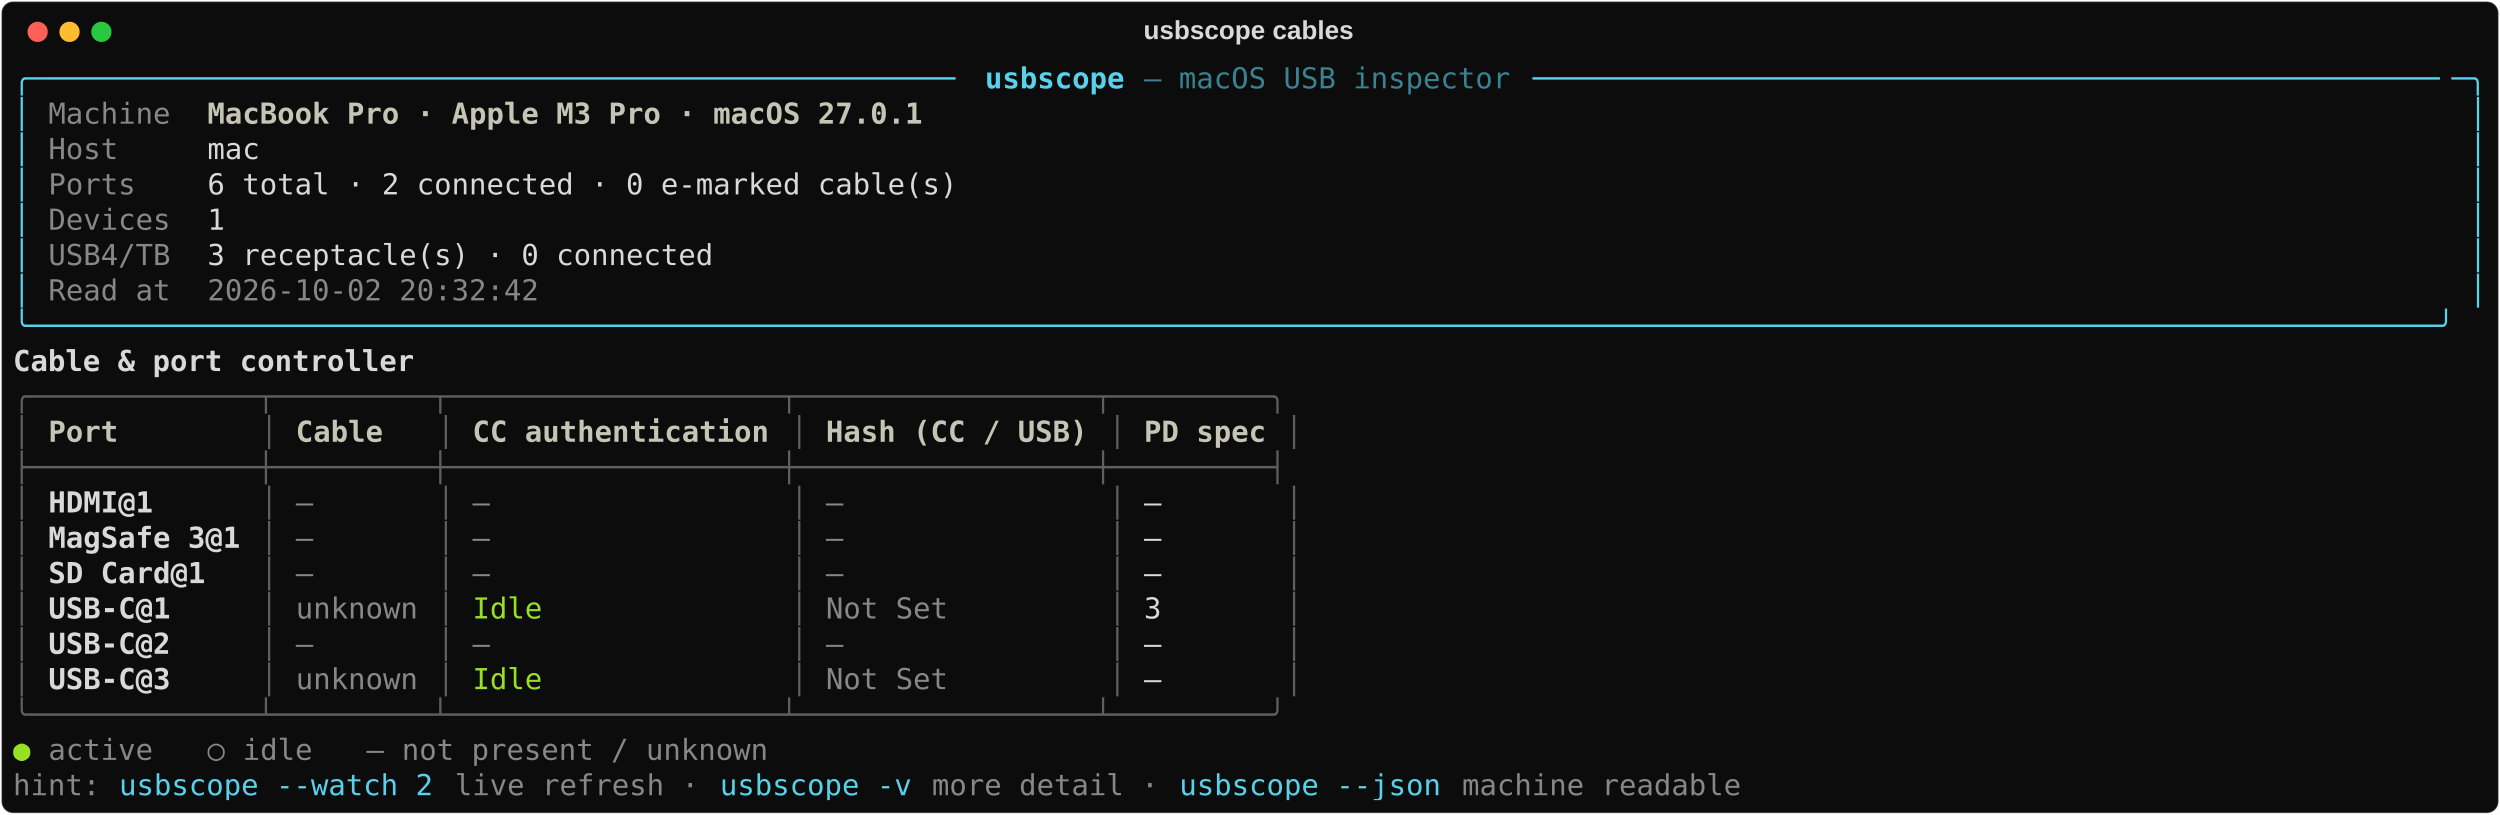
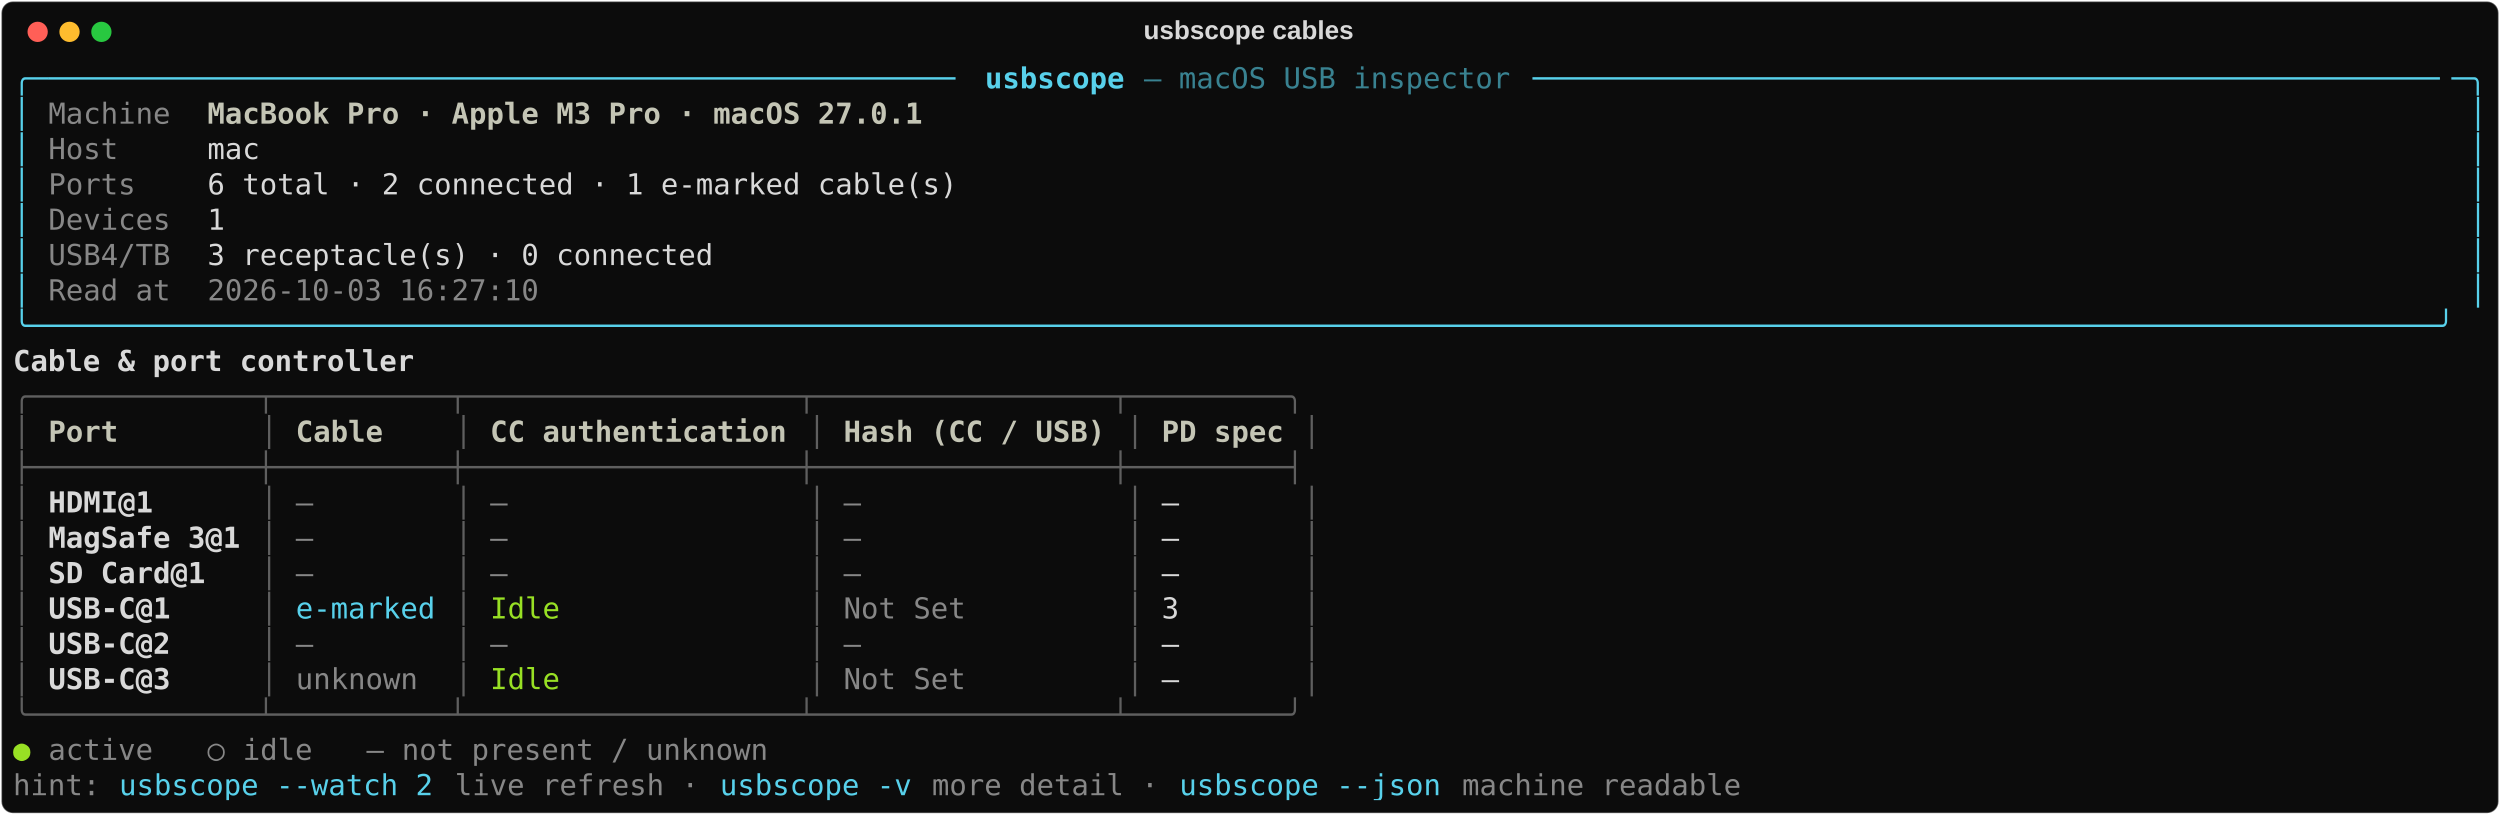
<svg xmlns="http://www.w3.org/2000/svg" class="rich-terminal" viewBox="0 0 1726 562.4">
  <style>

    @font-face {
        font-family: "Fira Code";
        src: local("FiraCode-Regular"),
                url("https://cdnjs.cloudflare.com/ajax/libs/firacode/6.2.0/woff2/FiraCode-Regular.woff2") format("woff2"),
                url("https://cdnjs.cloudflare.com/ajax/libs/firacode/6.2.0/woff/FiraCode-Regular.woff") format("woff");
        font-style: normal;
        font-weight: 400;
    }
    @font-face {
        font-family: "Fira Code";
        src: local("FiraCode-Bold"),
                url("https://cdnjs.cloudflare.com/ajax/libs/firacode/6.2.0/woff2/FiraCode-Bold.woff2") format("woff2"),
                url("https://cdnjs.cloudflare.com/ajax/libs/firacode/6.2.0/woff/FiraCode-Bold.woff") format("woff");
        font-style: bold;
        font-weight: 700;
    }

-     .terminal-2849360431-matrix {
+     .terminal-1620106799-matrix {
        font-family: Fira Code, monospace;
        font-size: 20px;
        line-height: 24.4px;
        font-variant-east-asian: full-width;
    }

-     .terminal-2849360431-title {
+     .terminal-1620106799-title {
        font-size: 18px;
        font-weight: bold;
        font-family: arial;
    }

-     .terminal-2849360431-r1 { fill: #58d1eb }
- .terminal-2849360431-r2 { fill: #58d1eb;font-weight: bold }
- .terminal-2849360431-r3 { fill: #398291 }
- .terminal-2849360431-r4 { fill: #d9d9d9 }
- .terminal-2849360431-r5 { fill: #878787 }
- .terminal-2849360431-r6 { fill: #c4c5b5;font-weight: bold }
- .terminal-2849360431-r7 { fill: #d9d9d9;font-weight: bold }
- .terminal-2849360431-r8 { fill: #5f5f5f }
- .terminal-2849360431-r9 { fill: #98e024 }
+     .terminal-1620106799-r1 { fill: #58d1eb }
+ .terminal-1620106799-r2 { fill: #58d1eb;font-weight: bold }
+ .terminal-1620106799-r3 { fill: #398291 }
+ .terminal-1620106799-r4 { fill: #d9d9d9 }
+ .terminal-1620106799-r5 { fill: #878787 }
+ .terminal-1620106799-r6 { fill: #c4c5b5;font-weight: bold }
+ .terminal-1620106799-r7 { fill: #d9d9d9;font-weight: bold }
+ .terminal-1620106799-r8 { fill: #5f5f5f }
+ .terminal-1620106799-r9 { fill: #98e024 }
    </style>
  <defs>
-     <clipPath id="terminal-2849360431-clip-terminal">
+     <clipPath id="terminal-1620106799-clip-terminal">
      <rect x="0" y="0" width="1707.0" height="511.4" />
    </clipPath>
-     <clipPath id="terminal-2849360431-line-0">
+     <clipPath id="terminal-1620106799-line-0">
      <rect x="0" y="1.5" width="1708" height="24.65" />
    </clipPath>
-     <clipPath id="terminal-2849360431-line-1">
+     <clipPath id="terminal-1620106799-line-1">
      <rect x="0" y="25.9" width="1708" height="24.65" />
    </clipPath>
-     <clipPath id="terminal-2849360431-line-2">
+     <clipPath id="terminal-1620106799-line-2">
      <rect x="0" y="50.3" width="1708" height="24.65" />
    </clipPath>
-     <clipPath id="terminal-2849360431-line-3">
+     <clipPath id="terminal-1620106799-line-3">
      <rect x="0" y="74.7" width="1708" height="24.65" />
    </clipPath>
-     <clipPath id="terminal-2849360431-line-4">
+     <clipPath id="terminal-1620106799-line-4">
      <rect x="0" y="99.1" width="1708" height="24.65" />
    </clipPath>
-     <clipPath id="terminal-2849360431-line-5">
+     <clipPath id="terminal-1620106799-line-5">
      <rect x="0" y="123.5" width="1708" height="24.65" />
    </clipPath>
-     <clipPath id="terminal-2849360431-line-6">
+     <clipPath id="terminal-1620106799-line-6">
      <rect x="0" y="147.9" width="1708" height="24.65" />
    </clipPath>
-     <clipPath id="terminal-2849360431-line-7">
+     <clipPath id="terminal-1620106799-line-7">
      <rect x="0" y="172.3" width="1708" height="24.65" />
    </clipPath>
-     <clipPath id="terminal-2849360431-line-8">
+     <clipPath id="terminal-1620106799-line-8">
      <rect x="0" y="196.7" width="1708" height="24.65" />
    </clipPath>
-     <clipPath id="terminal-2849360431-line-9">
+     <clipPath id="terminal-1620106799-line-9">
      <rect x="0" y="221.1" width="1708" height="24.65" />
    </clipPath>
-     <clipPath id="terminal-2849360431-line-10">
+     <clipPath id="terminal-1620106799-line-10">
      <rect x="0" y="245.5" width="1708" height="24.65" />
    </clipPath>
-     <clipPath id="terminal-2849360431-line-11">
+     <clipPath id="terminal-1620106799-line-11">
      <rect x="0" y="269.9" width="1708" height="24.65" />
    </clipPath>
-     <clipPath id="terminal-2849360431-line-12">
+     <clipPath id="terminal-1620106799-line-12">
      <rect x="0" y="294.3" width="1708" height="24.65" />
    </clipPath>
-     <clipPath id="terminal-2849360431-line-13">
+     <clipPath id="terminal-1620106799-line-13">
      <rect x="0" y="318.7" width="1708" height="24.65" />
    </clipPath>
-     <clipPath id="terminal-2849360431-line-14">
+     <clipPath id="terminal-1620106799-line-14">
      <rect x="0" y="343.1" width="1708" height="24.65" />
    </clipPath>
-     <clipPath id="terminal-2849360431-line-15">
+     <clipPath id="terminal-1620106799-line-15">
      <rect x="0" y="367.5" width="1708" height="24.65" />
    </clipPath>
-     <clipPath id="terminal-2849360431-line-16">
+     <clipPath id="terminal-1620106799-line-16">
      <rect x="0" y="391.9" width="1708" height="24.65" />
    </clipPath>
-     <clipPath id="terminal-2849360431-line-17">
+     <clipPath id="terminal-1620106799-line-17">
      <rect x="0" y="416.3" width="1708" height="24.65" />
    </clipPath>
-     <clipPath id="terminal-2849360431-line-18">
+     <clipPath id="terminal-1620106799-line-18">
      <rect x="0" y="440.7" width="1708" height="24.65" />
    </clipPath>
-     <clipPath id="terminal-2849360431-line-19">
+     <clipPath id="terminal-1620106799-line-19">
      <rect x="0" y="465.1" width="1708" height="24.65" />
    </clipPath>
  </defs>
  <rect fill="#0c0c0c" stroke="rgba(255,255,255,0.35)" stroke-width="1" x="1" y="1" width="1724" height="560.4" rx="8" />
-   <text class="terminal-2849360431-title" fill="#d9d9d9" text-anchor="middle" x="862" y="27">usbscope cables</text>
+   <text class="terminal-1620106799-title" fill="#d9d9d9" text-anchor="middle" x="862" y="27">usbscope cables</text>
  <g transform="translate(26,22)">
    <circle cx="0" cy="0" r="7" fill="#ff5f57" />
    <circle cx="22" cy="0" r="7" fill="#febc2e" />
    <circle cx="44" cy="0" r="7" fill="#28c840" />
  </g>
-   <g transform="translate(9, 41)" clip-path="url(#terminal-2849360431-clip-terminal)">
-     <g class="terminal-2849360431-matrix">
-       <text class="terminal-2849360431-r1" x="0" y="20" textLength="24.4" clip-path="url(#terminal-2849360431-line-0)">╭─</text>
-       <text class="terminal-2849360431-r1" x="24.4" y="20" textLength="634.4" clip-path="url(#terminal-2849360431-line-0)">────────────────────────────────────────────────────</text>
-       <text class="terminal-2849360431-r2" x="671" y="20" textLength="97.6" clip-path="url(#terminal-2849360431-line-0)">usbscope</text>
-       <text class="terminal-2849360431-r3" x="780.8" y="20" textLength="256.2" clip-path="url(#terminal-2849360431-line-0)">— macOS USB inspector</text>
-       <text class="terminal-2849360431-r1" x="1049.2" y="20" textLength="634.4" clip-path="url(#terminal-2849360431-line-0)">────────────────────────────────────────────────────</text>
-       <text class="terminal-2849360431-r1" x="1683.6" y="20" textLength="24.4" clip-path="url(#terminal-2849360431-line-0)">─╮</text>
-       <text class="terminal-2849360431-r4" x="1708" y="20" textLength="12.2" clip-path="url(#terminal-2849360431-line-0)">
- </text>
-       <text class="terminal-2849360431-r1" x="0" y="44.4" textLength="12.2" clip-path="url(#terminal-2849360431-line-1)">│</text>
-       <text class="terminal-2849360431-r5" x="24.4" y="44.4" textLength="85.4" clip-path="url(#terminal-2849360431-line-1)">Machine</text>
-       <text class="terminal-2849360431-r6" x="134.2" y="44.4" textLength="524.6" clip-path="url(#terminal-2849360431-line-1)">MacBook Pro · Apple M3 Pro · macOS 27.0.1  </text>
-       <text class="terminal-2849360431-r1" x="1695.8" y="44.4" textLength="12.2" clip-path="url(#terminal-2849360431-line-1)">│</text>
-       <text class="terminal-2849360431-r4" x="1708" y="44.4" textLength="12.2" clip-path="url(#terminal-2849360431-line-1)">
- </text>
-       <text class="terminal-2849360431-r1" x="0" y="68.8" textLength="12.2" clip-path="url(#terminal-2849360431-line-2)">│</text>
-       <text class="terminal-2849360431-r5" x="24.4" y="68.8" textLength="85.4" clip-path="url(#terminal-2849360431-line-2)">   Host</text>
-       <text class="terminal-2849360431-r4" x="134.2" y="68.8" textLength="524.6" clip-path="url(#terminal-2849360431-line-2)">mac                                        </text>
-       <text class="terminal-2849360431-r1" x="1695.8" y="68.8" textLength="12.2" clip-path="url(#terminal-2849360431-line-2)">│</text>
-       <text class="terminal-2849360431-r4" x="1708" y="68.8" textLength="12.2" clip-path="url(#terminal-2849360431-line-2)">
- </text>
-       <text class="terminal-2849360431-r1" x="0" y="93.2" textLength="12.2" clip-path="url(#terminal-2849360431-line-3)">│</text>
-       <text class="terminal-2849360431-r5" x="24.4" y="93.2" textLength="85.4" clip-path="url(#terminal-2849360431-line-3)">  Ports</text>
-       <text class="terminal-2849360431-r4" x="134.2" y="93.2" textLength="524.6" clip-path="url(#terminal-2849360431-line-3)">6 total · 2 connected · 0 e-marked cable(s)</text>
-       <text class="terminal-2849360431-r1" x="1695.8" y="93.2" textLength="12.2" clip-path="url(#terminal-2849360431-line-3)">│</text>
-       <text class="terminal-2849360431-r4" x="1708" y="93.2" textLength="12.2" clip-path="url(#terminal-2849360431-line-3)">
- </text>
-       <text class="terminal-2849360431-r1" x="0" y="117.6" textLength="12.2" clip-path="url(#terminal-2849360431-line-4)">│</text>
-       <text class="terminal-2849360431-r5" x="24.4" y="117.6" textLength="85.4" clip-path="url(#terminal-2849360431-line-4)">Devices</text>
-       <text class="terminal-2849360431-r4" x="134.2" y="117.6" textLength="524.6" clip-path="url(#terminal-2849360431-line-4)">1                                          </text>
-       <text class="terminal-2849360431-r1" x="1695.8" y="117.6" textLength="12.2" clip-path="url(#terminal-2849360431-line-4)">│</text>
-       <text class="terminal-2849360431-r4" x="1708" y="117.6" textLength="12.2" clip-path="url(#terminal-2849360431-line-4)">
- </text>
-       <text class="terminal-2849360431-r1" x="0" y="142" textLength="12.2" clip-path="url(#terminal-2849360431-line-5)">│</text>
-       <text class="terminal-2849360431-r5" x="24.4" y="142" textLength="85.4" clip-path="url(#terminal-2849360431-line-5)">USB4/TB</text>
-       <text class="terminal-2849360431-r4" x="134.2" y="142" textLength="524.6" clip-path="url(#terminal-2849360431-line-5)">3 receptacle(s) · 0 connected              </text>
-       <text class="terminal-2849360431-r1" x="1695.8" y="142" textLength="12.2" clip-path="url(#terminal-2849360431-line-5)">│</text>
-       <text class="terminal-2849360431-r4" x="1708" y="142" textLength="12.2" clip-path="url(#terminal-2849360431-line-5)">
- </text>
-       <text class="terminal-2849360431-r1" x="0" y="166.4" textLength="12.2" clip-path="url(#terminal-2849360431-line-6)">│</text>
-       <text class="terminal-2849360431-r5" x="24.4" y="166.4" textLength="85.4" clip-path="url(#terminal-2849360431-line-6)">Read at</text>
-       <text class="terminal-2849360431-r5" x="134.2" y="166.4" textLength="524.6" clip-path="url(#terminal-2849360431-line-6)">2026-10-02 20:32:42                        </text>
-       <text class="terminal-2849360431-r1" x="1695.8" y="166.4" textLength="12.2" clip-path="url(#terminal-2849360431-line-6)">│</text>
-       <text class="terminal-2849360431-r4" x="1708" y="166.4" textLength="12.2" clip-path="url(#terminal-2849360431-line-6)">
- </text>
-       <text class="terminal-2849360431-r1" x="0" y="190.8" textLength="1708" clip-path="url(#terminal-2849360431-line-7)">╰──────────────────────────────────────────────────────────────────────────────────────────────────────────────────────────────────────────╯</text>
-       <text class="terminal-2849360431-r4" x="1708" y="190.8" textLength="12.2" clip-path="url(#terminal-2849360431-line-7)">
- </text>
-       <text class="terminal-2849360431-r7" x="0" y="215.2" textLength="890.6" clip-path="url(#terminal-2849360431-line-8)">Cable &amp; port controller                                                  </text>
-       <text class="terminal-2849360431-r4" x="1708" y="215.2" textLength="12.2" clip-path="url(#terminal-2849360431-line-8)">
- </text>
-       <text class="terminal-2849360431-r8" x="0" y="239.6" textLength="890.6" clip-path="url(#terminal-2849360431-line-9)">╭─────────────┬─────────┬───────────────────┬─────────────────┬─────────╮</text>
-       <text class="terminal-2849360431-r4" x="1708" y="239.6" textLength="12.2" clip-path="url(#terminal-2849360431-line-9)">
- </text>
-       <text class="terminal-2849360431-r8" x="0" y="264" textLength="12.2" clip-path="url(#terminal-2849360431-line-10)">│</text>
-       <text class="terminal-2849360431-r6" x="24.4" y="264" textLength="134.2" clip-path="url(#terminal-2849360431-line-10)">Port       </text>
-       <text class="terminal-2849360431-r8" x="170.8" y="264" textLength="12.2" clip-path="url(#terminal-2849360431-line-10)">│</text>
-       <text class="terminal-2849360431-r6" x="195.2" y="264" textLength="85.4" clip-path="url(#terminal-2849360431-line-10)">Cable  </text>
-       <text class="terminal-2849360431-r8" x="292.8" y="264" textLength="12.2" clip-path="url(#terminal-2849360431-line-10)">│</text>
-       <text class="terminal-2849360431-r6" x="317.2" y="264" textLength="207.4" clip-path="url(#terminal-2849360431-line-10)">CC authentication</text>
-       <text class="terminal-2849360431-r8" x="536.8" y="264" textLength="12.2" clip-path="url(#terminal-2849360431-line-10)">│</text>
-       <text class="terminal-2849360431-r6" x="561.2" y="264" textLength="183" clip-path="url(#terminal-2849360431-line-10)">Hash (CC / USB)</text>
-       <text class="terminal-2849360431-r8" x="756.4" y="264" textLength="12.2" clip-path="url(#terminal-2849360431-line-10)">│</text>
-       <text class="terminal-2849360431-r6" x="780.8" y="264" textLength="85.4" clip-path="url(#terminal-2849360431-line-10)">PD spec</text>
-       <text class="terminal-2849360431-r8" x="878.4" y="264" textLength="12.2" clip-path="url(#terminal-2849360431-line-10)">│</text>
-       <text class="terminal-2849360431-r4" x="1708" y="264" textLength="12.2" clip-path="url(#terminal-2849360431-line-10)">
- </text>
-       <text class="terminal-2849360431-r8" x="0" y="288.4" textLength="890.6" clip-path="url(#terminal-2849360431-line-11)">├─────────────┼─────────┼───────────────────┼─────────────────┼─────────┤</text>
-       <text class="terminal-2849360431-r4" x="1708" y="288.4" textLength="12.2" clip-path="url(#terminal-2849360431-line-11)">
- </text>
-       <text class="terminal-2849360431-r8" x="0" y="312.8" textLength="12.2" clip-path="url(#terminal-2849360431-line-12)">│</text>
-       <text class="terminal-2849360431-r7" x="24.4" y="312.8" textLength="134.2" clip-path="url(#terminal-2849360431-line-12)">HDMI@1     </text>
-       <text class="terminal-2849360431-r8" x="170.8" y="312.8" textLength="12.2" clip-path="url(#terminal-2849360431-line-12)">│</text>
-       <text class="terminal-2849360431-r5" x="195.2" y="312.8" textLength="85.4" clip-path="url(#terminal-2849360431-line-12)">–      </text>
-       <text class="terminal-2849360431-r8" x="292.8" y="312.8" textLength="12.2" clip-path="url(#terminal-2849360431-line-12)">│</text>
-       <text class="terminal-2849360431-r5" x="317.2" y="312.8" textLength="207.4" clip-path="url(#terminal-2849360431-line-12)">–                </text>
-       <text class="terminal-2849360431-r8" x="536.8" y="312.8" textLength="12.2" clip-path="url(#terminal-2849360431-line-12)">│</text>
-       <text class="terminal-2849360431-r5" x="561.2" y="312.8" textLength="183" clip-path="url(#terminal-2849360431-line-12)">–              </text>
-       <text class="terminal-2849360431-r8" x="756.4" y="312.8" textLength="12.2" clip-path="url(#terminal-2849360431-line-12)">│</text>
-       <text class="terminal-2849360431-r4" x="780.8" y="312.8" textLength="85.4" clip-path="url(#terminal-2849360431-line-12)">–      </text>
-       <text class="terminal-2849360431-r8" x="878.4" y="312.8" textLength="12.2" clip-path="url(#terminal-2849360431-line-12)">│</text>
-       <text class="terminal-2849360431-r4" x="1708" y="312.8" textLength="12.2" clip-path="url(#terminal-2849360431-line-12)">
- </text>
-       <text class="terminal-2849360431-r8" x="0" y="337.2" textLength="12.2" clip-path="url(#terminal-2849360431-line-13)">│</text>
-       <text class="terminal-2849360431-r7" x="24.4" y="337.2" textLength="134.2" clip-path="url(#terminal-2849360431-line-13)">MagSafe 3@1</text>
-       <text class="terminal-2849360431-r8" x="170.8" y="337.2" textLength="12.2" clip-path="url(#terminal-2849360431-line-13)">│</text>
-       <text class="terminal-2849360431-r5" x="195.2" y="337.2" textLength="85.4" clip-path="url(#terminal-2849360431-line-13)">–      </text>
-       <text class="terminal-2849360431-r8" x="292.8" y="337.2" textLength="12.2" clip-path="url(#terminal-2849360431-line-13)">│</text>
-       <text class="terminal-2849360431-r5" x="317.2" y="337.2" textLength="207.4" clip-path="url(#terminal-2849360431-line-13)">–                </text>
-       <text class="terminal-2849360431-r8" x="536.8" y="337.2" textLength="12.2" clip-path="url(#terminal-2849360431-line-13)">│</text>
-       <text class="terminal-2849360431-r5" x="561.2" y="337.2" textLength="183" clip-path="url(#terminal-2849360431-line-13)">–              </text>
-       <text class="terminal-2849360431-r8" x="756.4" y="337.2" textLength="12.2" clip-path="url(#terminal-2849360431-line-13)">│</text>
-       <text class="terminal-2849360431-r4" x="780.8" y="337.2" textLength="85.4" clip-path="url(#terminal-2849360431-line-13)">–      </text>
-       <text class="terminal-2849360431-r8" x="878.4" y="337.2" textLength="12.2" clip-path="url(#terminal-2849360431-line-13)">│</text>
-       <text class="terminal-2849360431-r4" x="1708" y="337.2" textLength="12.2" clip-path="url(#terminal-2849360431-line-13)">
- </text>
-       <text class="terminal-2849360431-r8" x="0" y="361.6" textLength="12.2" clip-path="url(#terminal-2849360431-line-14)">│</text>
-       <text class="terminal-2849360431-r7" x="24.4" y="361.6" textLength="134.2" clip-path="url(#terminal-2849360431-line-14)">SD Card@1  </text>
-       <text class="terminal-2849360431-r8" x="170.8" y="361.6" textLength="12.2" clip-path="url(#terminal-2849360431-line-14)">│</text>
-       <text class="terminal-2849360431-r5" x="195.2" y="361.6" textLength="85.4" clip-path="url(#terminal-2849360431-line-14)">–      </text>
-       <text class="terminal-2849360431-r8" x="292.8" y="361.6" textLength="12.2" clip-path="url(#terminal-2849360431-line-14)">│</text>
-       <text class="terminal-2849360431-r5" x="317.2" y="361.6" textLength="207.4" clip-path="url(#terminal-2849360431-line-14)">–                </text>
-       <text class="terminal-2849360431-r8" x="536.8" y="361.6" textLength="12.2" clip-path="url(#terminal-2849360431-line-14)">│</text>
-       <text class="terminal-2849360431-r5" x="561.2" y="361.6" textLength="183" clip-path="url(#terminal-2849360431-line-14)">–              </text>
-       <text class="terminal-2849360431-r8" x="756.4" y="361.6" textLength="12.2" clip-path="url(#terminal-2849360431-line-14)">│</text>
-       <text class="terminal-2849360431-r4" x="780.8" y="361.6" textLength="85.4" clip-path="url(#terminal-2849360431-line-14)">–      </text>
-       <text class="terminal-2849360431-r8" x="878.4" y="361.6" textLength="12.2" clip-path="url(#terminal-2849360431-line-14)">│</text>
-       <text class="terminal-2849360431-r4" x="1708" y="361.6" textLength="12.2" clip-path="url(#terminal-2849360431-line-14)">
- </text>
-       <text class="terminal-2849360431-r8" x="0" y="386" textLength="12.2" clip-path="url(#terminal-2849360431-line-15)">│</text>
-       <text class="terminal-2849360431-r7" x="24.4" y="386" textLength="134.2" clip-path="url(#terminal-2849360431-line-15)">USB-C@1    </text>
-       <text class="terminal-2849360431-r8" x="170.8" y="386" textLength="12.2" clip-path="url(#terminal-2849360431-line-15)">│</text>
-       <text class="terminal-2849360431-r5" x="195.2" y="386" textLength="85.4" clip-path="url(#terminal-2849360431-line-15)">unknown</text>
-       <text class="terminal-2849360431-r8" x="292.8" y="386" textLength="12.2" clip-path="url(#terminal-2849360431-line-15)">│</text>
-       <text class="terminal-2849360431-r9" x="317.2" y="386" textLength="207.4" clip-path="url(#terminal-2849360431-line-15)">Idle             </text>
-       <text class="terminal-2849360431-r8" x="536.8" y="386" textLength="12.2" clip-path="url(#terminal-2849360431-line-15)">│</text>
-       <text class="terminal-2849360431-r5" x="561.2" y="386" textLength="183" clip-path="url(#terminal-2849360431-line-15)">Not Set        </text>
-       <text class="terminal-2849360431-r8" x="756.4" y="386" textLength="12.2" clip-path="url(#terminal-2849360431-line-15)">│</text>
-       <text class="terminal-2849360431-r4" x="780.8" y="386" textLength="85.4" clip-path="url(#terminal-2849360431-line-15)">3      </text>
-       <text class="terminal-2849360431-r8" x="878.4" y="386" textLength="12.2" clip-path="url(#terminal-2849360431-line-15)">│</text>
-       <text class="terminal-2849360431-r4" x="1708" y="386" textLength="12.2" clip-path="url(#terminal-2849360431-line-15)">
- </text>
-       <text class="terminal-2849360431-r8" x="0" y="410.4" textLength="12.2" clip-path="url(#terminal-2849360431-line-16)">│</text>
-       <text class="terminal-2849360431-r7" x="24.4" y="410.4" textLength="134.2" clip-path="url(#terminal-2849360431-line-16)">USB-C@2    </text>
-       <text class="terminal-2849360431-r8" x="170.8" y="410.4" textLength="12.2" clip-path="url(#terminal-2849360431-line-16)">│</text>
-       <text class="terminal-2849360431-r5" x="195.2" y="410.4" textLength="85.4" clip-path="url(#terminal-2849360431-line-16)">–      </text>
-       <text class="terminal-2849360431-r8" x="292.8" y="410.4" textLength="12.2" clip-path="url(#terminal-2849360431-line-16)">│</text>
-       <text class="terminal-2849360431-r5" x="317.2" y="410.4" textLength="207.4" clip-path="url(#terminal-2849360431-line-16)">–                </text>
-       <text class="terminal-2849360431-r8" x="536.8" y="410.4" textLength="12.2" clip-path="url(#terminal-2849360431-line-16)">│</text>
-       <text class="terminal-2849360431-r5" x="561.2" y="410.4" textLength="183" clip-path="url(#terminal-2849360431-line-16)">–              </text>
-       <text class="terminal-2849360431-r8" x="756.4" y="410.4" textLength="12.2" clip-path="url(#terminal-2849360431-line-16)">│</text>
-       <text class="terminal-2849360431-r4" x="780.8" y="410.4" textLength="85.4" clip-path="url(#terminal-2849360431-line-16)">–      </text>
-       <text class="terminal-2849360431-r8" x="878.4" y="410.4" textLength="12.2" clip-path="url(#terminal-2849360431-line-16)">│</text>
-       <text class="terminal-2849360431-r4" x="1708" y="410.4" textLength="12.2" clip-path="url(#terminal-2849360431-line-16)">
- </text>
-       <text class="terminal-2849360431-r8" x="0" y="434.8" textLength="12.2" clip-path="url(#terminal-2849360431-line-17)">│</text>
-       <text class="terminal-2849360431-r7" x="24.4" y="434.8" textLength="134.2" clip-path="url(#terminal-2849360431-line-17)">USB-C@3    </text>
-       <text class="terminal-2849360431-r8" x="170.8" y="434.8" textLength="12.2" clip-path="url(#terminal-2849360431-line-17)">│</text>
-       <text class="terminal-2849360431-r5" x="195.2" y="434.8" textLength="85.4" clip-path="url(#terminal-2849360431-line-17)">unknown</text>
-       <text class="terminal-2849360431-r8" x="292.8" y="434.8" textLength="12.2" clip-path="url(#terminal-2849360431-line-17)">│</text>
-       <text class="terminal-2849360431-r9" x="317.2" y="434.8" textLength="207.4" clip-path="url(#terminal-2849360431-line-17)">Idle             </text>
-       <text class="terminal-2849360431-r8" x="536.8" y="434.8" textLength="12.2" clip-path="url(#terminal-2849360431-line-17)">│</text>
-       <text class="terminal-2849360431-r5" x="561.2" y="434.8" textLength="183" clip-path="url(#terminal-2849360431-line-17)">Not Set        </text>
-       <text class="terminal-2849360431-r8" x="756.4" y="434.8" textLength="12.2" clip-path="url(#terminal-2849360431-line-17)">│</text>
-       <text class="terminal-2849360431-r4" x="780.8" y="434.8" textLength="85.4" clip-path="url(#terminal-2849360431-line-17)">–      </text>
-       <text class="terminal-2849360431-r8" x="878.4" y="434.8" textLength="12.2" clip-path="url(#terminal-2849360431-line-17)">│</text>
-       <text class="terminal-2849360431-r4" x="1708" y="434.8" textLength="12.2" clip-path="url(#terminal-2849360431-line-17)">
- </text>
-       <text class="terminal-2849360431-r8" x="0" y="459.2" textLength="890.6" clip-path="url(#terminal-2849360431-line-18)">╰─────────────┴─────────┴───────────────────┴─────────────────┴─────────╯</text>
-       <text class="terminal-2849360431-r4" x="1708" y="459.2" textLength="12.2" clip-path="url(#terminal-2849360431-line-18)">
- </text>
-       <text class="terminal-2849360431-r9" x="0" y="483.6" textLength="24.4" clip-path="url(#terminal-2849360431-line-19)">● </text>
-       <text class="terminal-2849360431-r5" x="24.4" y="483.6" textLength="109.8" clip-path="url(#terminal-2849360431-line-19)">active   </text>
-       <text class="terminal-2849360431-r5" x="134.2" y="483.6" textLength="24.4" clip-path="url(#terminal-2849360431-line-19)">○ </text>
-       <text class="terminal-2849360431-r5" x="158.6" y="483.6" textLength="85.4" clip-path="url(#terminal-2849360431-line-19)">idle   </text>
-       <text class="terminal-2849360431-r5" x="244" y="483.6" textLength="24.4" clip-path="url(#terminal-2849360431-line-19)">– </text>
-       <text class="terminal-2849360431-r5" x="268.4" y="483.6" textLength="256.2" clip-path="url(#terminal-2849360431-line-19)">not present / unknown</text>
-       <text class="terminal-2849360431-r4" x="1708" y="483.6" textLength="12.2" clip-path="url(#terminal-2849360431-line-19)">
- </text>
-       <text class="terminal-2849360431-r5" x="0" y="508" textLength="61" clip-path="url(#terminal-2849360431-line-20)">hint:</text>
-       <text class="terminal-2849360431-r1" x="73.2" y="508" textLength="219.6" clip-path="url(#terminal-2849360431-line-20)">usbscope --watch 2</text>
-       <text class="terminal-2849360431-r5" x="305" y="508" textLength="170.8" clip-path="url(#terminal-2849360431-line-20)">live refresh ·</text>
-       <text class="terminal-2849360431-r1" x="488" y="508" textLength="134.2" clip-path="url(#terminal-2849360431-line-20)">usbscope -v</text>
-       <text class="terminal-2849360431-r5" x="634.4" y="508" textLength="158.6" clip-path="url(#terminal-2849360431-line-20)">more detail ·</text>
-       <text class="terminal-2849360431-r1" x="805.2" y="508" textLength="183" clip-path="url(#terminal-2849360431-line-20)">usbscope --json</text>
-       <text class="terminal-2849360431-r5" x="1000.4" y="508" textLength="195.2" clip-path="url(#terminal-2849360431-line-20)">machine readable</text>
-       <text class="terminal-2849360431-r4" x="1708" y="508" textLength="12.2" clip-path="url(#terminal-2849360431-line-20)">
+   <g transform="translate(9, 41)" clip-path="url(#terminal-1620106799-clip-terminal)">
+     <g class="terminal-1620106799-matrix">
+       <text class="terminal-1620106799-r1" x="0" y="20" textLength="24.4" clip-path="url(#terminal-1620106799-line-0)">╭─</text>
+       <text class="terminal-1620106799-r1" x="24.4" y="20" textLength="634.4" clip-path="url(#terminal-1620106799-line-0)">────────────────────────────────────────────────────</text>
+       <text class="terminal-1620106799-r2" x="671" y="20" textLength="97.6" clip-path="url(#terminal-1620106799-line-0)">usbscope</text>
+       <text class="terminal-1620106799-r3" x="780.8" y="20" textLength="256.2" clip-path="url(#terminal-1620106799-line-0)">— macOS USB inspector</text>
+       <text class="terminal-1620106799-r1" x="1049.2" y="20" textLength="634.4" clip-path="url(#terminal-1620106799-line-0)">────────────────────────────────────────────────────</text>
+       <text class="terminal-1620106799-r1" x="1683.6" y="20" textLength="24.4" clip-path="url(#terminal-1620106799-line-0)">─╮</text>
+       <text class="terminal-1620106799-r4" x="1708" y="20" textLength="12.2" clip-path="url(#terminal-1620106799-line-0)">
+ </text>
+       <text class="terminal-1620106799-r1" x="0" y="44.4" textLength="12.2" clip-path="url(#terminal-1620106799-line-1)">│</text>
+       <text class="terminal-1620106799-r5" x="24.4" y="44.4" textLength="85.4" clip-path="url(#terminal-1620106799-line-1)">Machine</text>
+       <text class="terminal-1620106799-r6" x="134.2" y="44.4" textLength="524.6" clip-path="url(#terminal-1620106799-line-1)">MacBook Pro · Apple M3 Pro · macOS 27.0.1  </text>
+       <text class="terminal-1620106799-r1" x="1695.8" y="44.4" textLength="12.2" clip-path="url(#terminal-1620106799-line-1)">│</text>
+       <text class="terminal-1620106799-r4" x="1708" y="44.4" textLength="12.2" clip-path="url(#terminal-1620106799-line-1)">
+ </text>
+       <text class="terminal-1620106799-r1" x="0" y="68.8" textLength="12.2" clip-path="url(#terminal-1620106799-line-2)">│</text>
+       <text class="terminal-1620106799-r5" x="24.4" y="68.8" textLength="85.4" clip-path="url(#terminal-1620106799-line-2)">   Host</text>
+       <text class="terminal-1620106799-r4" x="134.2" y="68.8" textLength="524.6" clip-path="url(#terminal-1620106799-line-2)">mac                                        </text>
+       <text class="terminal-1620106799-r1" x="1695.8" y="68.8" textLength="12.2" clip-path="url(#terminal-1620106799-line-2)">│</text>
+       <text class="terminal-1620106799-r4" x="1708" y="68.8" textLength="12.2" clip-path="url(#terminal-1620106799-line-2)">
+ </text>
+       <text class="terminal-1620106799-r1" x="0" y="93.2" textLength="12.2" clip-path="url(#terminal-1620106799-line-3)">│</text>
+       <text class="terminal-1620106799-r5" x="24.4" y="93.2" textLength="85.4" clip-path="url(#terminal-1620106799-line-3)">  Ports</text>
+       <text class="terminal-1620106799-r4" x="134.2" y="93.2" textLength="524.6" clip-path="url(#terminal-1620106799-line-3)">6 total · 2 connected · 1 e-marked cable(s)</text>
+       <text class="terminal-1620106799-r1" x="1695.8" y="93.2" textLength="12.2" clip-path="url(#terminal-1620106799-line-3)">│</text>
+       <text class="terminal-1620106799-r4" x="1708" y="93.2" textLength="12.2" clip-path="url(#terminal-1620106799-line-3)">
+ </text>
+       <text class="terminal-1620106799-r1" x="0" y="117.6" textLength="12.2" clip-path="url(#terminal-1620106799-line-4)">│</text>
+       <text class="terminal-1620106799-r5" x="24.4" y="117.6" textLength="85.4" clip-path="url(#terminal-1620106799-line-4)">Devices</text>
+       <text class="terminal-1620106799-r4" x="134.2" y="117.6" textLength="524.6" clip-path="url(#terminal-1620106799-line-4)">1                                          </text>
+       <text class="terminal-1620106799-r1" x="1695.8" y="117.6" textLength="12.2" clip-path="url(#terminal-1620106799-line-4)">│</text>
+       <text class="terminal-1620106799-r4" x="1708" y="117.6" textLength="12.2" clip-path="url(#terminal-1620106799-line-4)">
+ </text>
+       <text class="terminal-1620106799-r1" x="0" y="142" textLength="12.2" clip-path="url(#terminal-1620106799-line-5)">│</text>
+       <text class="terminal-1620106799-r5" x="24.4" y="142" textLength="85.4" clip-path="url(#terminal-1620106799-line-5)">USB4/TB</text>
+       <text class="terminal-1620106799-r4" x="134.2" y="142" textLength="524.6" clip-path="url(#terminal-1620106799-line-5)">3 receptacle(s) · 0 connected              </text>
+       <text class="terminal-1620106799-r1" x="1695.8" y="142" textLength="12.2" clip-path="url(#terminal-1620106799-line-5)">│</text>
+       <text class="terminal-1620106799-r4" x="1708" y="142" textLength="12.2" clip-path="url(#terminal-1620106799-line-5)">
+ </text>
+       <text class="terminal-1620106799-r1" x="0" y="166.4" textLength="12.2" clip-path="url(#terminal-1620106799-line-6)">│</text>
+       <text class="terminal-1620106799-r5" x="24.4" y="166.4" textLength="85.4" clip-path="url(#terminal-1620106799-line-6)">Read at</text>
+       <text class="terminal-1620106799-r5" x="134.2" y="166.4" textLength="524.6" clip-path="url(#terminal-1620106799-line-6)">2026-10-03 16:27:10                        </text>
+       <text class="terminal-1620106799-r1" x="1695.8" y="166.4" textLength="12.2" clip-path="url(#terminal-1620106799-line-6)">│</text>
+       <text class="terminal-1620106799-r4" x="1708" y="166.4" textLength="12.2" clip-path="url(#terminal-1620106799-line-6)">
+ </text>
+       <text class="terminal-1620106799-r1" x="0" y="190.8" textLength="1708" clip-path="url(#terminal-1620106799-line-7)">╰──────────────────────────────────────────────────────────────────────────────────────────────────────────────────────────────────────────╯</text>
+       <text class="terminal-1620106799-r4" x="1708" y="190.8" textLength="12.2" clip-path="url(#terminal-1620106799-line-7)">
+ </text>
+       <text class="terminal-1620106799-r7" x="0" y="215.2" textLength="902.8" clip-path="url(#terminal-1620106799-line-8)">Cable &amp; port controller                                                   </text>
+       <text class="terminal-1620106799-r4" x="1708" y="215.2" textLength="12.2" clip-path="url(#terminal-1620106799-line-8)">
+ </text>
+       <text class="terminal-1620106799-r8" x="0" y="239.6" textLength="902.8" clip-path="url(#terminal-1620106799-line-9)">╭─────────────┬──────────┬───────────────────┬─────────────────┬─────────╮</text>
+       <text class="terminal-1620106799-r4" x="1708" y="239.6" textLength="12.2" clip-path="url(#terminal-1620106799-line-9)">
+ </text>
+       <text class="terminal-1620106799-r8" x="0" y="264" textLength="12.2" clip-path="url(#terminal-1620106799-line-10)">│</text>
+       <text class="terminal-1620106799-r6" x="24.4" y="264" textLength="134.2" clip-path="url(#terminal-1620106799-line-10)">Port       </text>
+       <text class="terminal-1620106799-r8" x="170.8" y="264" textLength="12.2" clip-path="url(#terminal-1620106799-line-10)">│</text>
+       <text class="terminal-1620106799-r6" x="195.2" y="264" textLength="97.6" clip-path="url(#terminal-1620106799-line-10)">Cable   </text>
+       <text class="terminal-1620106799-r8" x="305" y="264" textLength="12.2" clip-path="url(#terminal-1620106799-line-10)">│</text>
+       <text class="terminal-1620106799-r6" x="329.4" y="264" textLength="207.4" clip-path="url(#terminal-1620106799-line-10)">CC authentication</text>
+       <text class="terminal-1620106799-r8" x="549" y="264" textLength="12.2" clip-path="url(#terminal-1620106799-line-10)">│</text>
+       <text class="terminal-1620106799-r6" x="573.4" y="264" textLength="183" clip-path="url(#terminal-1620106799-line-10)">Hash (CC / USB)</text>
+       <text class="terminal-1620106799-r8" x="768.6" y="264" textLength="12.2" clip-path="url(#terminal-1620106799-line-10)">│</text>
+       <text class="terminal-1620106799-r6" x="793" y="264" textLength="85.4" clip-path="url(#terminal-1620106799-line-10)">PD spec</text>
+       <text class="terminal-1620106799-r8" x="890.6" y="264" textLength="12.2" clip-path="url(#terminal-1620106799-line-10)">│</text>
+       <text class="terminal-1620106799-r4" x="1708" y="264" textLength="12.2" clip-path="url(#terminal-1620106799-line-10)">
+ </text>
+       <text class="terminal-1620106799-r8" x="0" y="288.4" textLength="902.8" clip-path="url(#terminal-1620106799-line-11)">├─────────────┼──────────┼───────────────────┼─────────────────┼─────────┤</text>
+       <text class="terminal-1620106799-r4" x="1708" y="288.4" textLength="12.2" clip-path="url(#terminal-1620106799-line-11)">
+ </text>
+       <text class="terminal-1620106799-r8" x="0" y="312.8" textLength="12.2" clip-path="url(#terminal-1620106799-line-12)">│</text>
+       <text class="terminal-1620106799-r7" x="24.4" y="312.8" textLength="134.2" clip-path="url(#terminal-1620106799-line-12)">HDMI@1     </text>
+       <text class="terminal-1620106799-r8" x="170.8" y="312.8" textLength="12.2" clip-path="url(#terminal-1620106799-line-12)">│</text>
+       <text class="terminal-1620106799-r5" x="195.2" y="312.8" textLength="97.6" clip-path="url(#terminal-1620106799-line-12)">–       </text>
+       <text class="terminal-1620106799-r8" x="305" y="312.8" textLength="12.2" clip-path="url(#terminal-1620106799-line-12)">│</text>
+       <text class="terminal-1620106799-r5" x="329.4" y="312.8" textLength="207.4" clip-path="url(#terminal-1620106799-line-12)">–                </text>
+       <text class="terminal-1620106799-r8" x="549" y="312.8" textLength="12.2" clip-path="url(#terminal-1620106799-line-12)">│</text>
+       <text class="terminal-1620106799-r5" x="573.4" y="312.8" textLength="183" clip-path="url(#terminal-1620106799-line-12)">–              </text>
+       <text class="terminal-1620106799-r8" x="768.6" y="312.8" textLength="12.2" clip-path="url(#terminal-1620106799-line-12)">│</text>
+       <text class="terminal-1620106799-r4" x="793" y="312.8" textLength="85.4" clip-path="url(#terminal-1620106799-line-12)">–      </text>
+       <text class="terminal-1620106799-r8" x="890.6" y="312.8" textLength="12.2" clip-path="url(#terminal-1620106799-line-12)">│</text>
+       <text class="terminal-1620106799-r4" x="1708" y="312.8" textLength="12.2" clip-path="url(#terminal-1620106799-line-12)">
+ </text>
+       <text class="terminal-1620106799-r8" x="0" y="337.2" textLength="12.2" clip-path="url(#terminal-1620106799-line-13)">│</text>
+       <text class="terminal-1620106799-r7" x="24.4" y="337.2" textLength="134.2" clip-path="url(#terminal-1620106799-line-13)">MagSafe 3@1</text>
+       <text class="terminal-1620106799-r8" x="170.8" y="337.2" textLength="12.2" clip-path="url(#terminal-1620106799-line-13)">│</text>
+       <text class="terminal-1620106799-r5" x="195.2" y="337.2" textLength="97.6" clip-path="url(#terminal-1620106799-line-13)">–       </text>
+       <text class="terminal-1620106799-r8" x="305" y="337.2" textLength="12.2" clip-path="url(#terminal-1620106799-line-13)">│</text>
+       <text class="terminal-1620106799-r5" x="329.4" y="337.2" textLength="207.4" clip-path="url(#terminal-1620106799-line-13)">–                </text>
+       <text class="terminal-1620106799-r8" x="549" y="337.2" textLength="12.2" clip-path="url(#terminal-1620106799-line-13)">│</text>
+       <text class="terminal-1620106799-r5" x="573.4" y="337.2" textLength="183" clip-path="url(#terminal-1620106799-line-13)">–              </text>
+       <text class="terminal-1620106799-r8" x="768.6" y="337.2" textLength="12.2" clip-path="url(#terminal-1620106799-line-13)">│</text>
+       <text class="terminal-1620106799-r4" x="793" y="337.2" textLength="85.4" clip-path="url(#terminal-1620106799-line-13)">–      </text>
+       <text class="terminal-1620106799-r8" x="890.6" y="337.2" textLength="12.2" clip-path="url(#terminal-1620106799-line-13)">│</text>
+       <text class="terminal-1620106799-r4" x="1708" y="337.2" textLength="12.2" clip-path="url(#terminal-1620106799-line-13)">
+ </text>
+       <text class="terminal-1620106799-r8" x="0" y="361.6" textLength="12.2" clip-path="url(#terminal-1620106799-line-14)">│</text>
+       <text class="terminal-1620106799-r7" x="24.4" y="361.6" textLength="134.2" clip-path="url(#terminal-1620106799-line-14)">SD Card@1  </text>
+       <text class="terminal-1620106799-r8" x="170.8" y="361.6" textLength="12.2" clip-path="url(#terminal-1620106799-line-14)">│</text>
+       <text class="terminal-1620106799-r5" x="195.2" y="361.6" textLength="97.6" clip-path="url(#terminal-1620106799-line-14)">–       </text>
+       <text class="terminal-1620106799-r8" x="305" y="361.6" textLength="12.2" clip-path="url(#terminal-1620106799-line-14)">│</text>
+       <text class="terminal-1620106799-r5" x="329.4" y="361.6" textLength="207.4" clip-path="url(#terminal-1620106799-line-14)">–                </text>
+       <text class="terminal-1620106799-r8" x="549" y="361.6" textLength="12.2" clip-path="url(#terminal-1620106799-line-14)">│</text>
+       <text class="terminal-1620106799-r5" x="573.4" y="361.6" textLength="183" clip-path="url(#terminal-1620106799-line-14)">–              </text>
+       <text class="terminal-1620106799-r8" x="768.6" y="361.6" textLength="12.2" clip-path="url(#terminal-1620106799-line-14)">│</text>
+       <text class="terminal-1620106799-r4" x="793" y="361.6" textLength="85.4" clip-path="url(#terminal-1620106799-line-14)">–      </text>
+       <text class="terminal-1620106799-r8" x="890.6" y="361.6" textLength="12.2" clip-path="url(#terminal-1620106799-line-14)">│</text>
+       <text class="terminal-1620106799-r4" x="1708" y="361.6" textLength="12.2" clip-path="url(#terminal-1620106799-line-14)">
+ </text>
+       <text class="terminal-1620106799-r8" x="0" y="386" textLength="12.2" clip-path="url(#terminal-1620106799-line-15)">│</text>
+       <text class="terminal-1620106799-r7" x="24.4" y="386" textLength="134.2" clip-path="url(#terminal-1620106799-line-15)">USB-C@1    </text>
+       <text class="terminal-1620106799-r8" x="170.8" y="386" textLength="12.2" clip-path="url(#terminal-1620106799-line-15)">│</text>
+       <text class="terminal-1620106799-r1" x="195.2" y="386" textLength="97.6" clip-path="url(#terminal-1620106799-line-15)">e-marked</text>
+       <text class="terminal-1620106799-r8" x="305" y="386" textLength="12.2" clip-path="url(#terminal-1620106799-line-15)">│</text>
+       <text class="terminal-1620106799-r9" x="329.4" y="386" textLength="207.4" clip-path="url(#terminal-1620106799-line-15)">Idle             </text>
+       <text class="terminal-1620106799-r8" x="549" y="386" textLength="12.2" clip-path="url(#terminal-1620106799-line-15)">│</text>
+       <text class="terminal-1620106799-r5" x="573.4" y="386" textLength="183" clip-path="url(#terminal-1620106799-line-15)">Not Set        </text>
+       <text class="terminal-1620106799-r8" x="768.6" y="386" textLength="12.2" clip-path="url(#terminal-1620106799-line-15)">│</text>
+       <text class="terminal-1620106799-r4" x="793" y="386" textLength="85.4" clip-path="url(#terminal-1620106799-line-15)">3      </text>
+       <text class="terminal-1620106799-r8" x="890.6" y="386" textLength="12.2" clip-path="url(#terminal-1620106799-line-15)">│</text>
+       <text class="terminal-1620106799-r4" x="1708" y="386" textLength="12.2" clip-path="url(#terminal-1620106799-line-15)">
+ </text>
+       <text class="terminal-1620106799-r8" x="0" y="410.4" textLength="12.2" clip-path="url(#terminal-1620106799-line-16)">│</text>
+       <text class="terminal-1620106799-r7" x="24.4" y="410.4" textLength="134.2" clip-path="url(#terminal-1620106799-line-16)">USB-C@2    </text>
+       <text class="terminal-1620106799-r8" x="170.8" y="410.4" textLength="12.2" clip-path="url(#terminal-1620106799-line-16)">│</text>
+       <text class="terminal-1620106799-r5" x="195.2" y="410.4" textLength="97.6" clip-path="url(#terminal-1620106799-line-16)">–       </text>
+       <text class="terminal-1620106799-r8" x="305" y="410.4" textLength="12.2" clip-path="url(#terminal-1620106799-line-16)">│</text>
+       <text class="terminal-1620106799-r5" x="329.4" y="410.4" textLength="207.4" clip-path="url(#terminal-1620106799-line-16)">–                </text>
+       <text class="terminal-1620106799-r8" x="549" y="410.4" textLength="12.2" clip-path="url(#terminal-1620106799-line-16)">│</text>
+       <text class="terminal-1620106799-r5" x="573.4" y="410.4" textLength="183" clip-path="url(#terminal-1620106799-line-16)">–              </text>
+       <text class="terminal-1620106799-r8" x="768.6" y="410.4" textLength="12.2" clip-path="url(#terminal-1620106799-line-16)">│</text>
+       <text class="terminal-1620106799-r4" x="793" y="410.4" textLength="85.4" clip-path="url(#terminal-1620106799-line-16)">–      </text>
+       <text class="terminal-1620106799-r8" x="890.6" y="410.4" textLength="12.2" clip-path="url(#terminal-1620106799-line-16)">│</text>
+       <text class="terminal-1620106799-r4" x="1708" y="410.4" textLength="12.2" clip-path="url(#terminal-1620106799-line-16)">
+ </text>
+       <text class="terminal-1620106799-r8" x="0" y="434.8" textLength="12.2" clip-path="url(#terminal-1620106799-line-17)">│</text>
+       <text class="terminal-1620106799-r7" x="24.4" y="434.8" textLength="134.2" clip-path="url(#terminal-1620106799-line-17)">USB-C@3    </text>
+       <text class="terminal-1620106799-r8" x="170.8" y="434.8" textLength="12.2" clip-path="url(#terminal-1620106799-line-17)">│</text>
+       <text class="terminal-1620106799-r5" x="195.2" y="434.8" textLength="97.6" clip-path="url(#terminal-1620106799-line-17)">unknown </text>
+       <text class="terminal-1620106799-r8" x="305" y="434.8" textLength="12.2" clip-path="url(#terminal-1620106799-line-17)">│</text>
+       <text class="terminal-1620106799-r9" x="329.4" y="434.8" textLength="207.4" clip-path="url(#terminal-1620106799-line-17)">Idle             </text>
+       <text class="terminal-1620106799-r8" x="549" y="434.8" textLength="12.2" clip-path="url(#terminal-1620106799-line-17)">│</text>
+       <text class="terminal-1620106799-r5" x="573.4" y="434.8" textLength="183" clip-path="url(#terminal-1620106799-line-17)">Not Set        </text>
+       <text class="terminal-1620106799-r8" x="768.6" y="434.8" textLength="12.2" clip-path="url(#terminal-1620106799-line-17)">│</text>
+       <text class="terminal-1620106799-r4" x="793" y="434.8" textLength="85.4" clip-path="url(#terminal-1620106799-line-17)">–      </text>
+       <text class="terminal-1620106799-r8" x="890.6" y="434.8" textLength="12.2" clip-path="url(#terminal-1620106799-line-17)">│</text>
+       <text class="terminal-1620106799-r4" x="1708" y="434.8" textLength="12.2" clip-path="url(#terminal-1620106799-line-17)">
+ </text>
+       <text class="terminal-1620106799-r8" x="0" y="459.2" textLength="902.8" clip-path="url(#terminal-1620106799-line-18)">╰─────────────┴──────────┴───────────────────┴─────────────────┴─────────╯</text>
+       <text class="terminal-1620106799-r4" x="1708" y="459.2" textLength="12.2" clip-path="url(#terminal-1620106799-line-18)">
+ </text>
+       <text class="terminal-1620106799-r9" x="0" y="483.6" textLength="24.4" clip-path="url(#terminal-1620106799-line-19)">● </text>
+       <text class="terminal-1620106799-r5" x="24.4" y="483.6" textLength="109.8" clip-path="url(#terminal-1620106799-line-19)">active   </text>
+       <text class="terminal-1620106799-r5" x="134.2" y="483.6" textLength="24.4" clip-path="url(#terminal-1620106799-line-19)">○ </text>
+       <text class="terminal-1620106799-r5" x="158.6" y="483.6" textLength="85.4" clip-path="url(#terminal-1620106799-line-19)">idle   </text>
+       <text class="terminal-1620106799-r5" x="244" y="483.6" textLength="24.4" clip-path="url(#terminal-1620106799-line-19)">– </text>
+       <text class="terminal-1620106799-r5" x="268.4" y="483.6" textLength="256.2" clip-path="url(#terminal-1620106799-line-19)">not present / unknown</text>
+       <text class="terminal-1620106799-r4" x="1708" y="483.6" textLength="12.2" clip-path="url(#terminal-1620106799-line-19)">
+ </text>
+       <text class="terminal-1620106799-r5" x="0" y="508" textLength="61" clip-path="url(#terminal-1620106799-line-20)">hint:</text>
+       <text class="terminal-1620106799-r1" x="73.2" y="508" textLength="219.6" clip-path="url(#terminal-1620106799-line-20)">usbscope --watch 2</text>
+       <text class="terminal-1620106799-r5" x="305" y="508" textLength="170.8" clip-path="url(#terminal-1620106799-line-20)">live refresh ·</text>
+       <text class="terminal-1620106799-r1" x="488" y="508" textLength="134.2" clip-path="url(#terminal-1620106799-line-20)">usbscope -v</text>
+       <text class="terminal-1620106799-r5" x="634.4" y="508" textLength="158.6" clip-path="url(#terminal-1620106799-line-20)">more detail ·</text>
+       <text class="terminal-1620106799-r1" x="805.2" y="508" textLength="183" clip-path="url(#terminal-1620106799-line-20)">usbscope --json</text>
+       <text class="terminal-1620106799-r5" x="1000.4" y="508" textLength="195.2" clip-path="url(#terminal-1620106799-line-20)">machine readable</text>
+       <text class="terminal-1620106799-r4" x="1708" y="508" textLength="12.2" clip-path="url(#terminal-1620106799-line-20)">
</text>
    </g>
  </g>
</svg>
